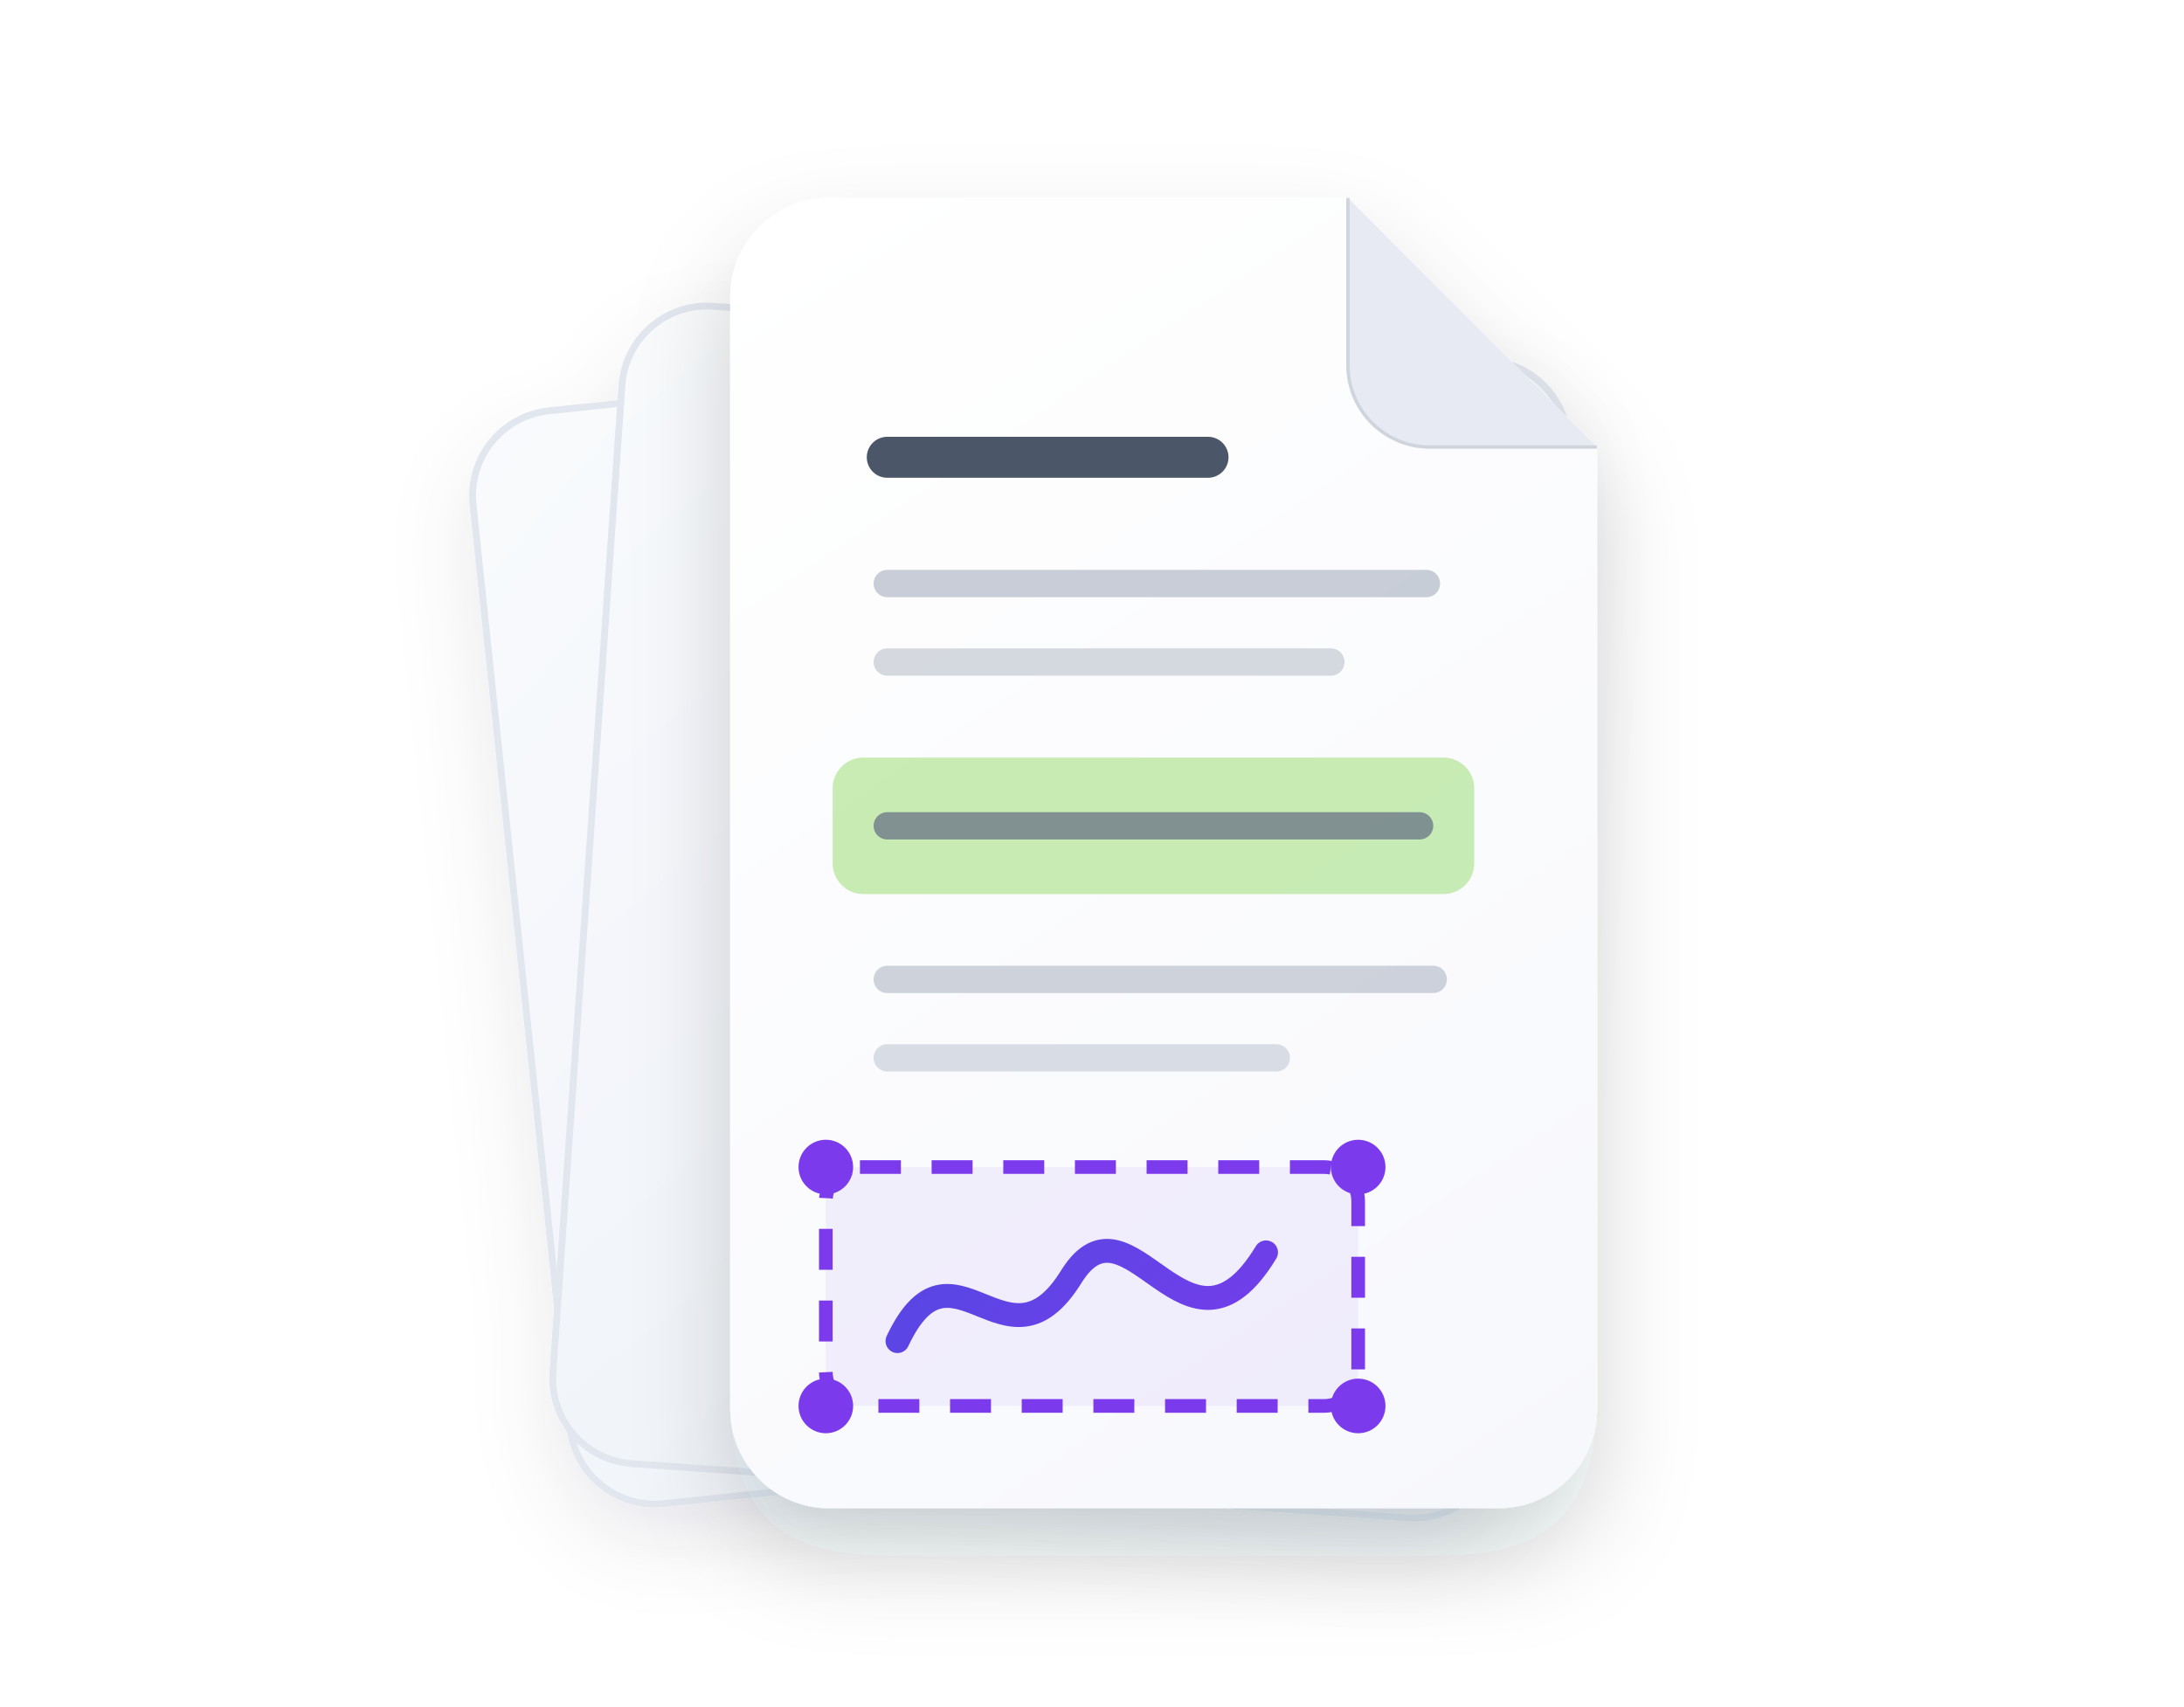
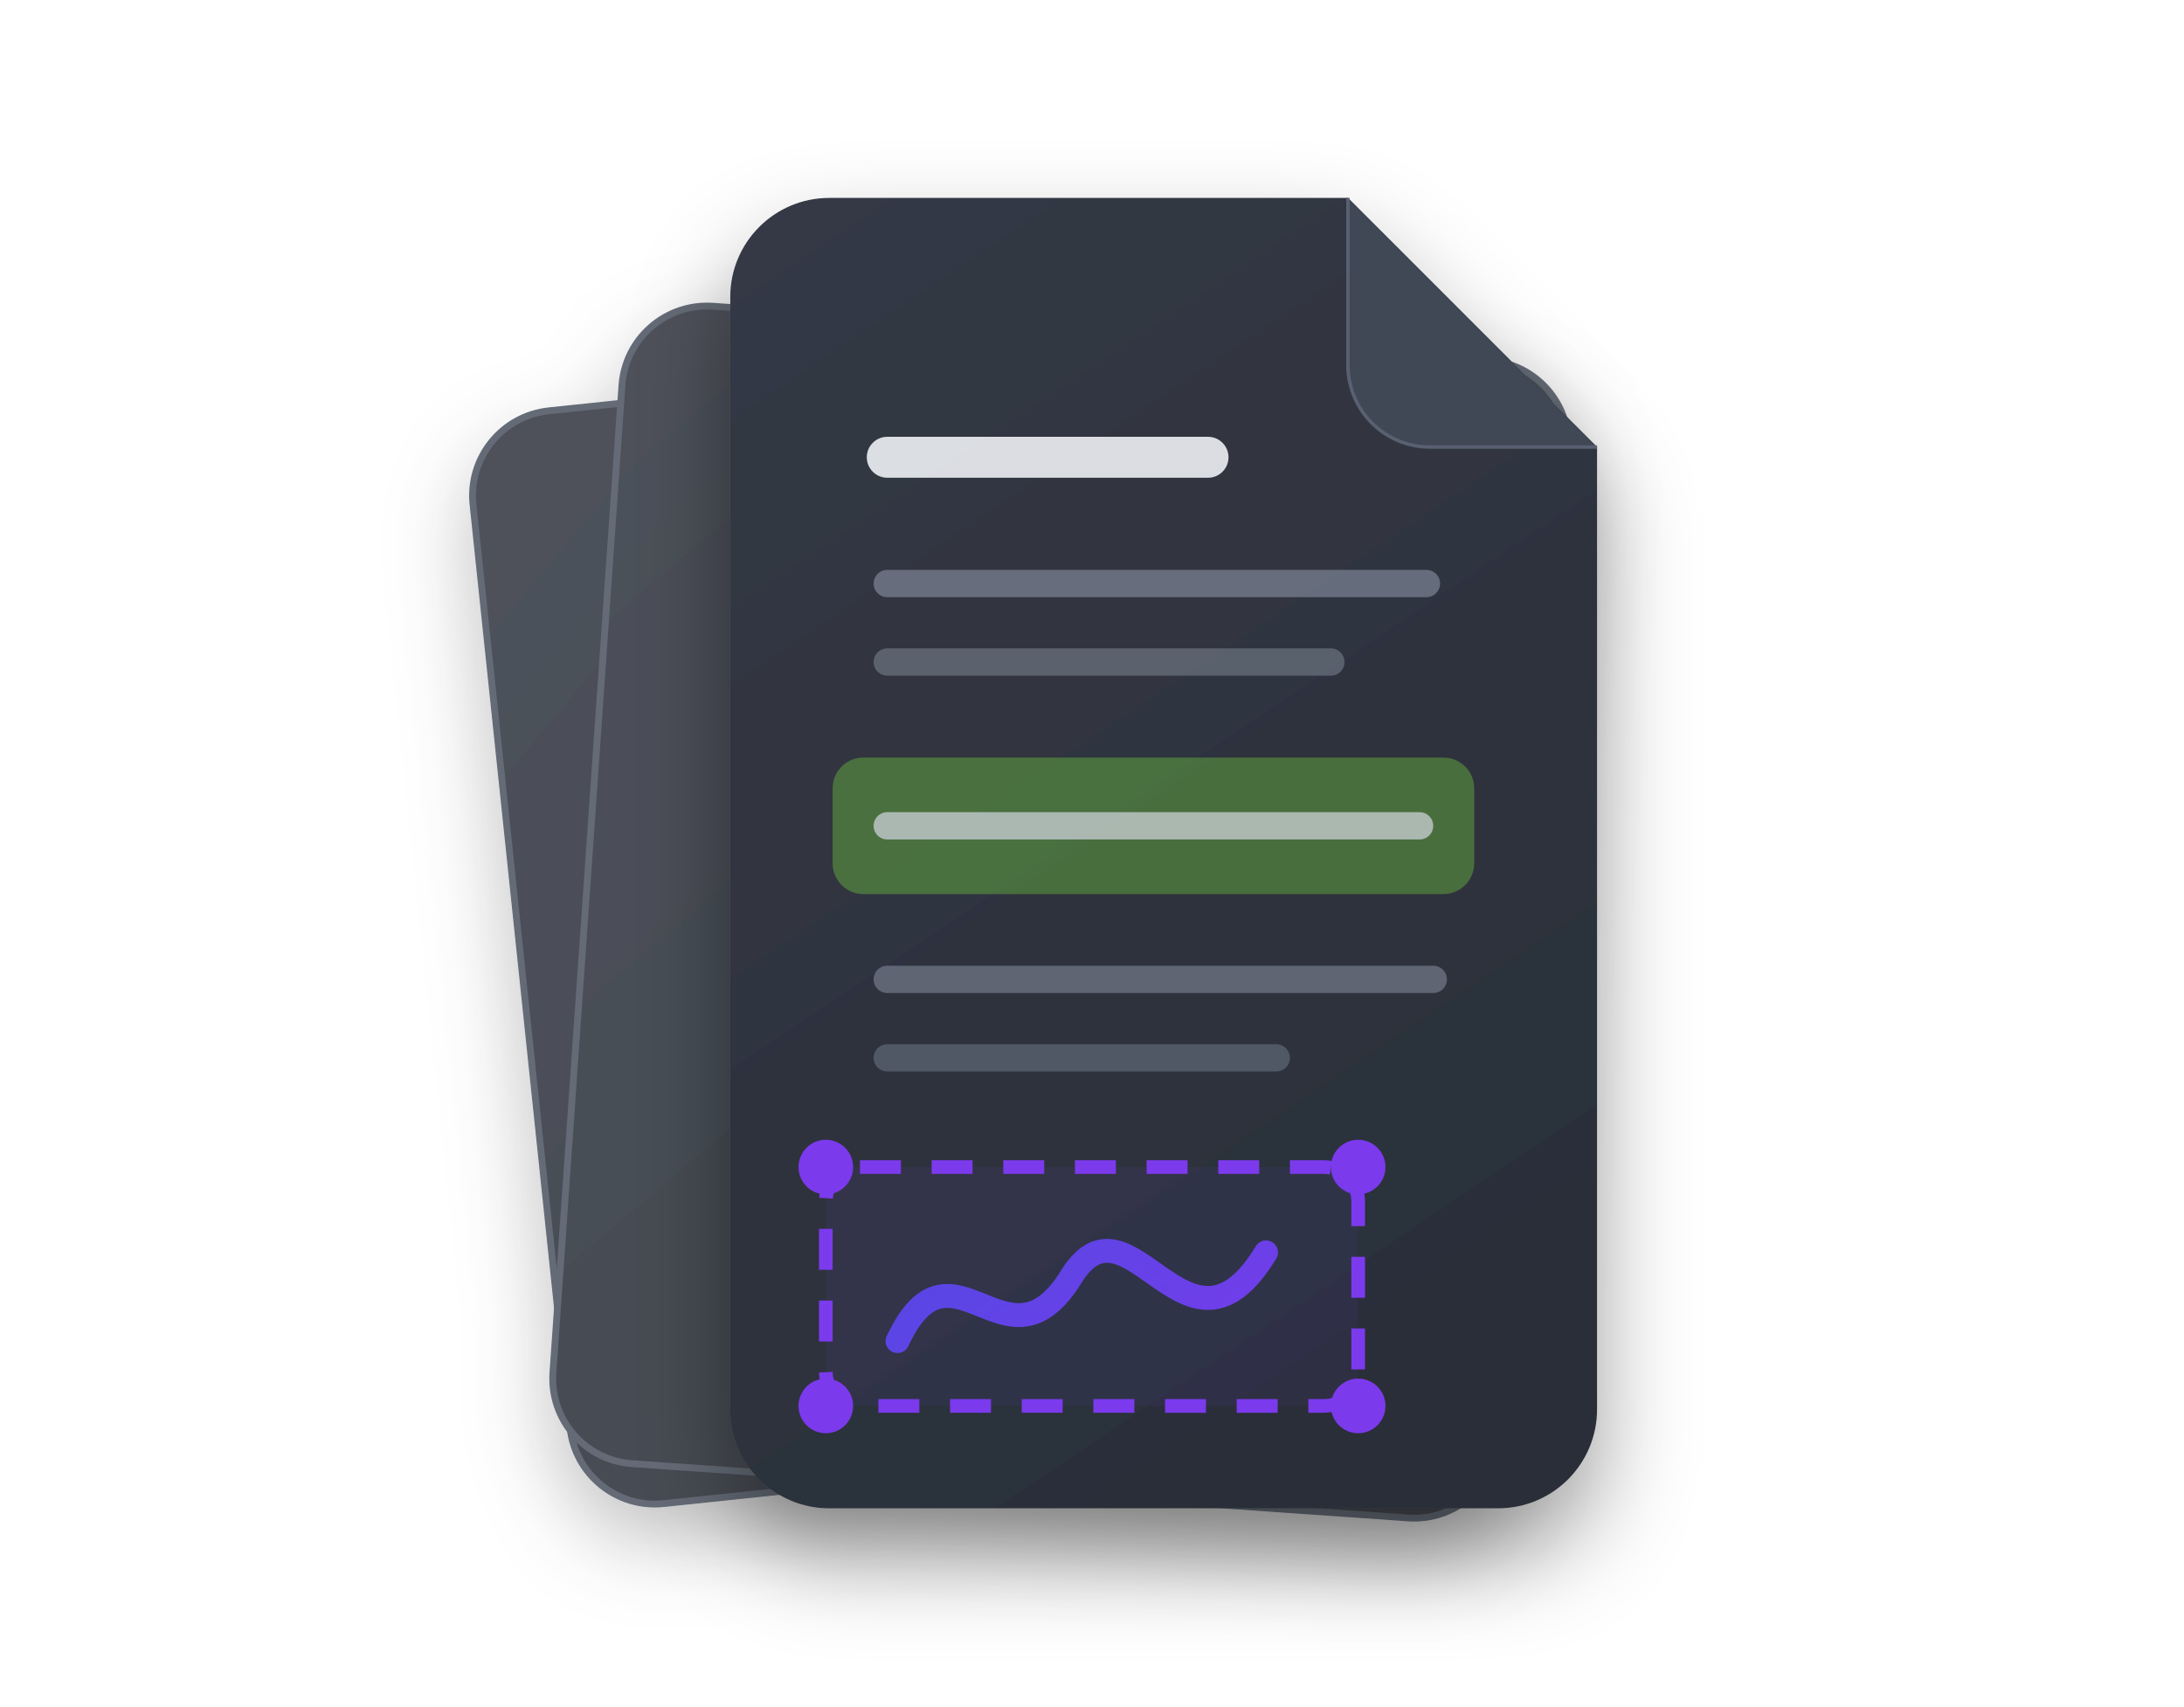
<svg xmlns="http://www.w3.org/2000/svg" width="640" height="500" viewBox="0 0 640 500" fill="none">
  <defs>
    <linearGradient id="backPage" x1="142" y1="104" x2="452" y2="424" gradientUnits="userSpaceOnUse">
-       <stop stop-color="#F8FAFD" />
-       <stop offset="1" stop-color="#E9EDF5" />
+       <stop stop-color="#313641" />
+       <stop offset="1" stop-color="#252932" />
    </linearGradient>
    <linearGradient id="frontPage" x1="216" y1="64" x2="466" y2="438" gradientUnits="userSpaceOnUse">
-       <stop stop-color="#FFFFFF" />
-       <stop offset="1" stop-color="#F7F8FC" />
+       <stop stop-color="#343945" />
+       <stop offset="1" stop-color="#292D37" />
    </linearGradient>
    <linearGradient id="brandStroke" x1="258" y1="164" x2="420" y2="382" gradientUnits="userSpaceOnUse">
      <stop stop-color="#175CD3" />
      <stop offset="1" stop-color="#7C3AED" />
    </linearGradient>
    <filter id="backShadow" x="76" y="54" width="448" height="432" filterUnits="userSpaceOnUse">
-       <feDropShadow dx="0" dy="10" stdDeviation="12" flood-color="#182230" flood-opacity="0.1" />
+       <feDropShadow dx="0" dy="10" stdDeviation="12" flood-color="#000000" flood-opacity="0.28" />
    </filter>
    <filter id="frontShadow" x="162" y="18" width="358" height="478" filterUnits="userSpaceOnUse">
-       <feDropShadow dx="0" dy="14" stdDeviation="14" flood-color="#182230" flood-opacity="0.17" />
+       <feDropShadow dx="0" dy="14" stdDeviation="14" flood-color="#000000" flood-opacity="0.38" />
    </filter>
    <style>
      .back-stack { filter: url(#backShadow); }
      .front-sheet { filter: url(#frontShadow); }
-       .back-page { fill: url(#backPage); stroke: #DCE2EC; }
+       .back-page { fill: url(#backPage); stroke: #4C5361; }
      .front-page { fill: url(#frontPage); }
-       .fold { fill: #E7EAF2; stroke: #D0D5DD; }
-       .heading-line { stroke: #344054; }
+       .fold { fill: #414754; stroke: #596171; }
+       .heading-line { stroke: #F2F4F7; }
      .body-line { stroke: #98A2B3; }
-       .highlight-line { stroke: #667085; }
+       .highlight-line { stroke: #D0D5DD; }
    </style>
  </defs>
  <g class="back-stack" opacity="0.86">
    <rect class="back-page" x="136" y="123" width="278" height="322" rx="25" stroke-width="2" transform="rotate(-6 136 123)" />
    <rect class="back-page" x="184" y="88" width="278" height="340" rx="25" stroke-width="2" transform="rotate(4 184 88)" />
  </g>
  <g class="front-sheet">
    <path class="front-page" d="M214 87C214 70.984 226.984 58 243 58H395L468 131V413C468 429.016 455.016 442 439 442H243C226.984 442 214 429.016 214 413V87Z" />
    <path class="fold" d="M395 58V107C395 120.255 405.745 131 419 131H468" />
  </g>
  <path class="heading-line" d="M260 134H354" stroke-width="12" stroke-linecap="round" stroke-opacity="0.88" />
  <path class="body-line" d="M260 171H418" stroke-width="8" stroke-linecap="round" stroke-opacity="0.52" />
  <path class="body-line" d="M260 194H390" stroke-width="8" stroke-linecap="round" stroke-opacity="0.4" />
  <rect x="244" y="222" width="188" height="40" rx="9" fill="#74D13D" fill-opacity="0.38" />
  <path class="highlight-line" d="M260 242H416" stroke-width="8" stroke-linecap="round" stroke-opacity="0.72" />
  <path class="body-line" d="M260 287H420" stroke-width="8" stroke-linecap="round" stroke-opacity="0.46" />
  <path class="body-line" d="M260 310H374" stroke-width="8" stroke-linecap="round" stroke-opacity="0.34" />
  <rect x="242" y="342" width="156" height="70" rx="10" fill="#7C3AED" fill-opacity="0.07" stroke="#7C3AED" stroke-width="4" stroke-dasharray="12 9" />
  <circle cx="242" cy="342" r="8" fill="#7C3AED" />
  <circle cx="398" cy="342" r="8" fill="#7C3AED" />
  <circle cx="242" cy="412" r="8" fill="#7C3AED" />
  <circle cx="398" cy="412" r="8" fill="#7C3AED" />
  <path d="M263 393C279 359 295 405 314 374C331 347 348 405 371 367" stroke="url(#brandStroke)" stroke-width="7" stroke-linecap="round" />
</svg>
